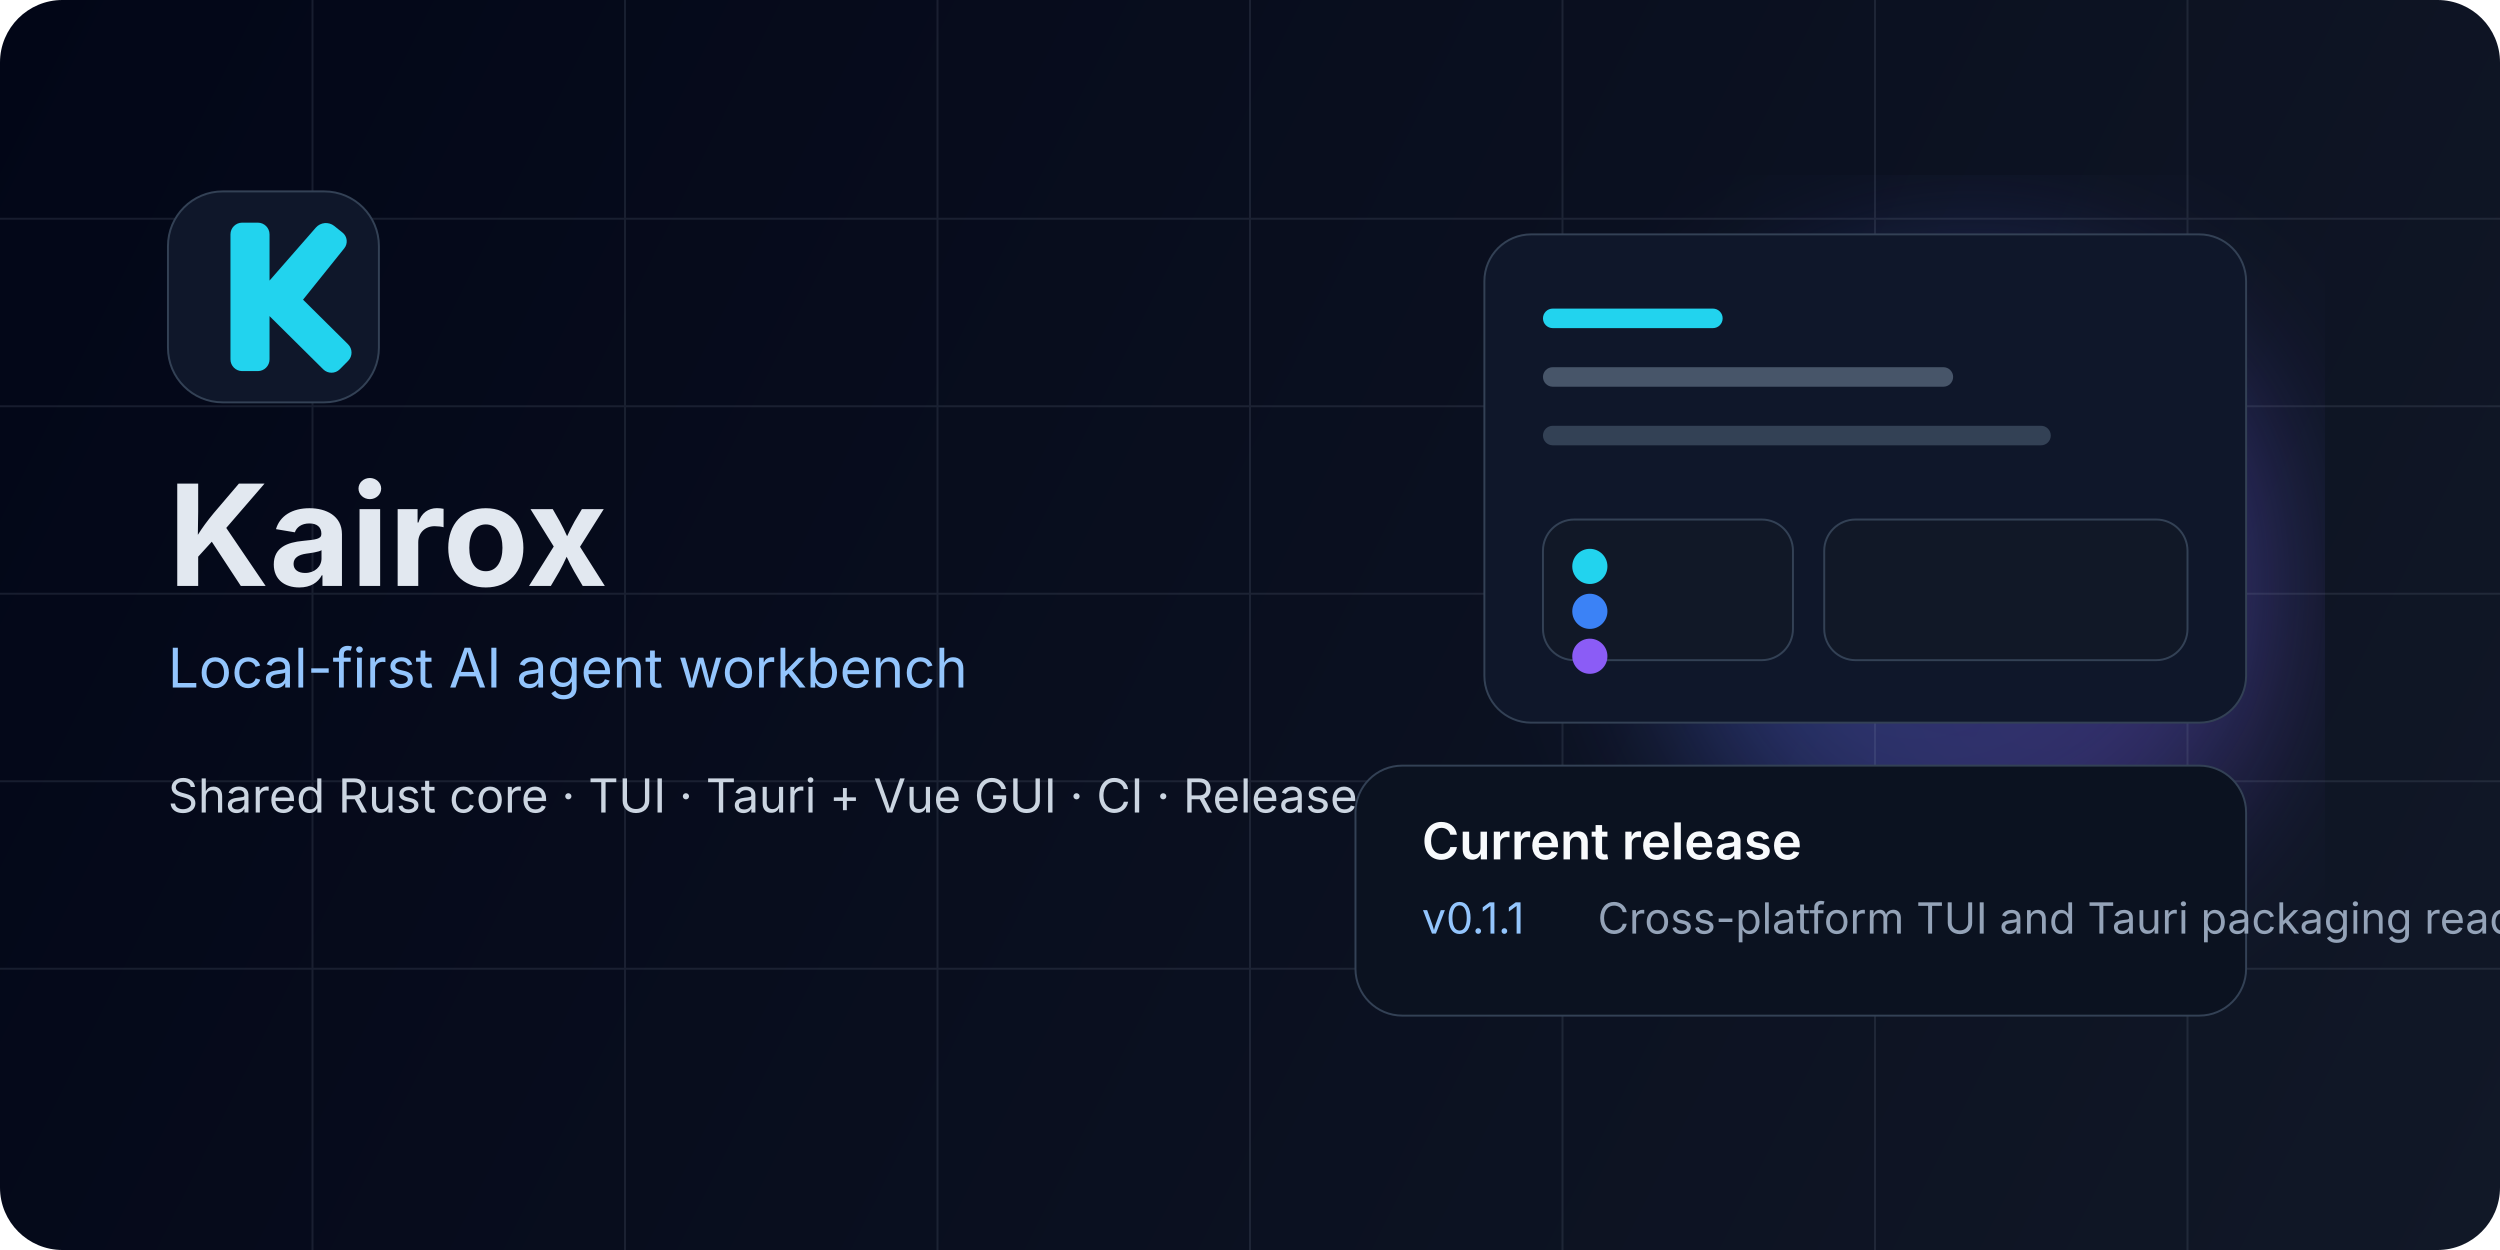
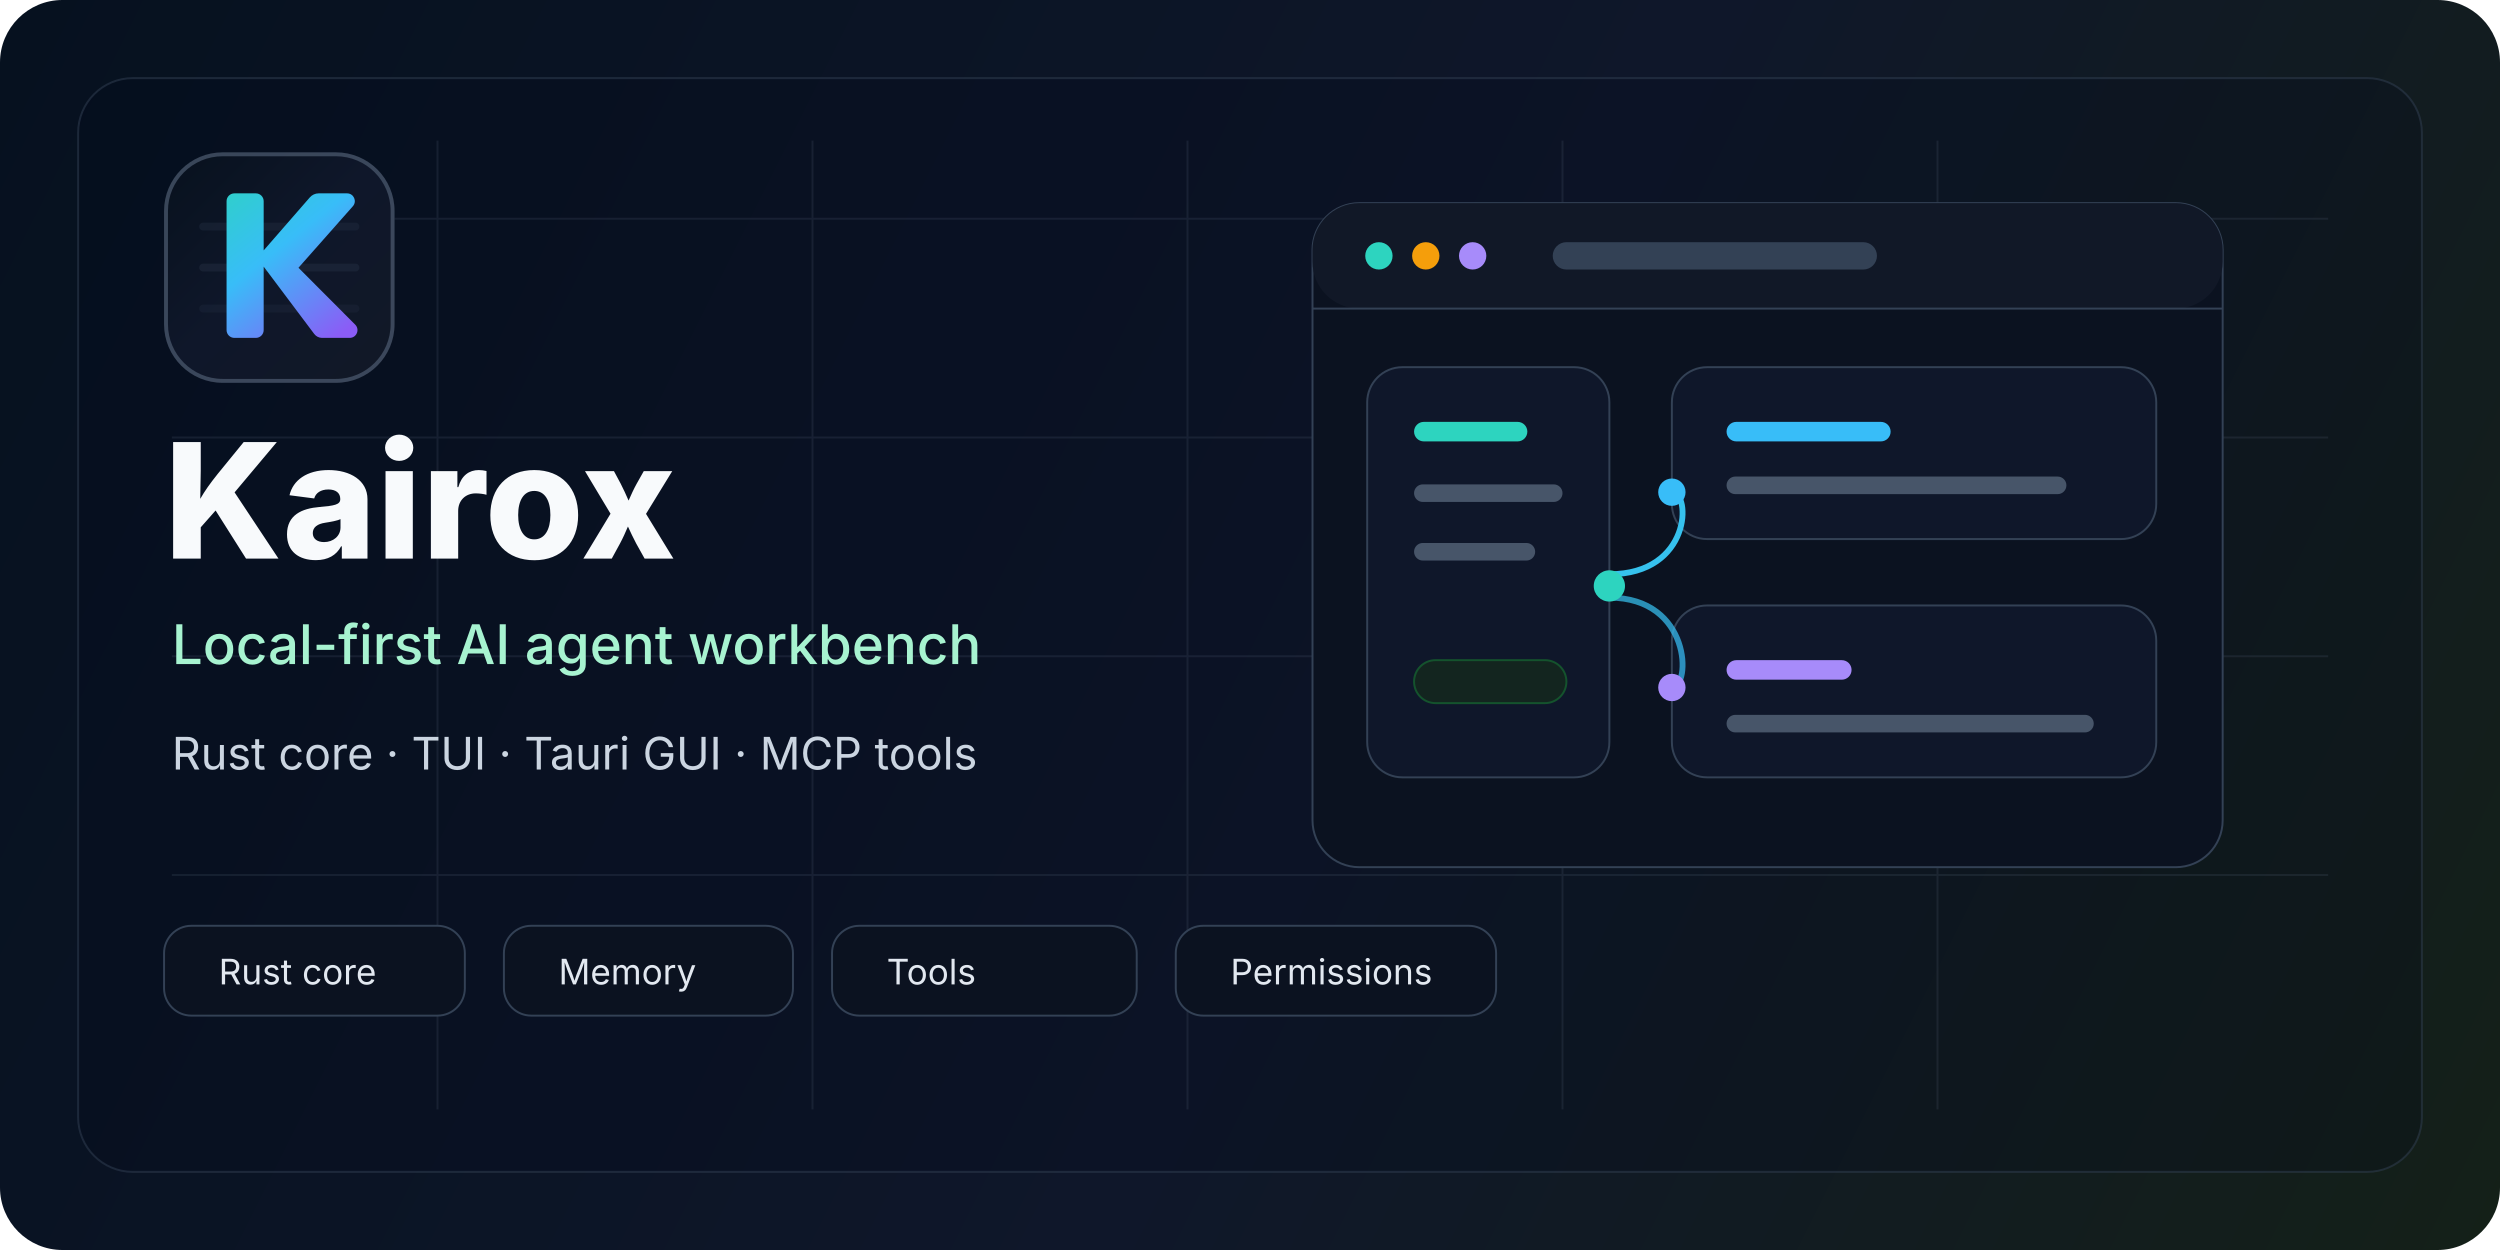
<svg xmlns="http://www.w3.org/2000/svg" width="1280" height="640" viewBox="0 0 1280 640" fill="none" role="img" aria-labelledby="title desc">
  <defs>
-     <linearGradient id="bg" x1="0" y1="0" x2="1280" y2="640" gradientUnits="userSpaceOnUse">
-       <stop stop-color="#020617" />
+     <linearGradient id="bannerBg" x1="0" y1="0" x2="1280" y2="640" gradientUnits="userSpaceOnUse">
+       <stop stop-color="#06111F" />
+       <stop offset="0.55" stop-color="#0F172A" />
+       <stop offset="1" stop-color="#142018" />
+     </linearGradient>
+     <linearGradient id="tile" x1="88" y1="72" x2="198" y2="182" gradientUnits="userSpaceOnUse">
+       <stop stop-color="#07111D" />
+       <stop offset="0.52" stop-color="#0F172A" />
      <stop offset="1" stop-color="#111827" />
    </linearGradient>
-     <linearGradient id="glow" x1="230" y1="120" x2="1140" y2="520" gradientUnits="userSpaceOnUse">
-       <stop stop-color="#22D3EE" />
-       <stop offset="0.5" stop-color="#3B82F6" />
+     <linearGradient id="mark" x1="111" y1="88" x2="176" y2="170" gradientUnits="userSpaceOnUse">
+       <stop stop-color="#2DD4BF" />
+       <stop offset="0.48" stop-color="#38BDF8" />
      <stop offset="1" stop-color="#8B5CF6" />
    </linearGradient>
-     <filter id="blur" x="610" y="90" width="580" height="420" filterUnits="userSpaceOnUse" color-interpolation-filters="sRGB">
-       <feGaussianBlur stdDeviation="40" />
-     </filter>
+     <linearGradient id="lineAccent" x1="670" y1="128" x2="1110" y2="468" gradientUnits="userSpaceOnUse">
+       <stop stop-color="#2DD4BF" />
+       <stop offset="0.52" stop-color="#38BDF8" />
+       <stop offset="1" stop-color="#A78BFA" />
+     </linearGradient>
  </defs>
-   <rect width="1280" height="640" rx="32" fill="url(#bg)" />
-   <circle cx="1010" cy="300" r="160" fill="url(#glow)" filter="url(#blur)" opacity="0.35" />
-   <g opacity="0.14" stroke="#94A3B8">
-     <path d="M0 112H1280" />
-     <path d="M0 208H1280" />
-     <path d="M0 304H1280" />
-     <path d="M0 400H1280" />
-     <path d="M0 496H1280" />
-     <path d="M160 0V640" />
-     <path d="M320 0V640" />
-     <path d="M480 0V640" />
-     <path d="M640 0V640" />
-     <path d="M800 0V640" />
-     <path d="M960 0V640" />
-     <path d="M1120 0V640" />
+   <rect width="1280" height="640" rx="32" fill="url(#bannerBg)" />
+   <rect x="40" y="40" width="1200" height="560" rx="28" fill="#020617" fill-opacity="0.22" stroke="#334155" stroke-opacity="0.5" />
+   <g opacity="0.16" stroke="#64748B" stroke-width="1">
+     <path d="M88 112H1192" />
+     <path d="M88 224H1192" />
+     <path d="M88 336H1192" />
+     <path d="M88 448H1192" />
+     <path d="M224 72V568" />
+     <path d="M416 72V568" />
+     <path d="M608 72V568" />
+     <path d="M800 72V568" />
+     <path d="M992 72V568" />
  </g>
-   <g>
-     <rect x="86" y="98" width="108" height="108" rx="28" fill="#0F172A" stroke="#334155" />
-     <path d="M118 120C118 116.686 120.686 114 124 114H132C135.314 114 138 116.686 138 120V143.657L161.758 116.485C162.896 115.183 164.543 114.371 166.27 114.219C167.996 114.067 169.763 114.588 171.108 115.667L175.394 119.108C177.854 121.084 178.247 124.676 176.271 127.136L155.156 153.429L178.209 176.278C180.563 178.611 180.58 182.406 178.247 184.759L173.982 189.061C171.649 191.415 167.854 191.432 165.5 189.099L138 161.844V184C138 187.314 135.314 190 132 190H124C120.686 190 118 187.314 118 184V120Z" fill="url(#glow)" />
+   <g aria-label="Kairox mark">
+     <rect x="84" y="78" width="118" height="118" rx="30" fill="url(#tile)" />
+     <rect x="85" y="79" width="116" height="116" rx="29" stroke="#475569" stroke-opacity="0.78" stroke-width="2" />
+     <path d="M104 116H182" stroke="#1E293B" stroke-width="4" stroke-linecap="round" opacity="0.52" />
+     <path d="M104 137H182" stroke="#1E293B" stroke-width="4" stroke-linecap="round" opacity="0.62" />
+     <path d="M104 158H182" stroke="#1E293B" stroke-width="4" stroke-linecap="round" opacity="0.4" />
+     <path d="M116 103C116 100.791 117.791 99 120 99H131C133.209 99 135 100.791 135 103V128.2L158.6 101.1C159.74 99.79 161.392 99 163.128 99H177.7C181.114 99 182.931 103.036 180.67 105.593L152.815 137.095L181.858 166.206C184.368 168.722 182.585 173 179.03 173H164.901C163.325 173 161.841 172.258 160.894 170.998L135 136.51V169C135 171.209 133.209 173 131 173H120C117.791 173 116 171.209 116 169V103Z" fill="url(#mark)" />
  </g>
-   <g>
-     <text x="86" y="300" fill="#E2E8F0" font-size="72" font-family="-apple-system, BlinkMacSystemFont, 'Segoe UI', sans-serif" font-weight="700">Kairox</text>
-     <text x="86" y="352" fill="#93C5FD" font-size="28" font-family="-apple-system, BlinkMacSystemFont, 'Segoe UI', sans-serif">Local-first AI agent workbench</text>
-     <text x="86" y="416" fill="#CBD5E1" font-size="24" font-family="-apple-system, BlinkMacSystemFont, 'Segoe UI', sans-serif">Shared Rust core · TUI · Tauri + Vue GUI · CI · Release automation</text>
+   <g aria-label="Kairox title">
+     <text x="84" y="286" fill="#F8FAFC" font-size="82" font-family="-apple-system, BlinkMacSystemFont, 'Segoe UI', sans-serif" font-weight="760">Kairox</text>
+     <text x="88" y="340" fill="#A7F3D0" font-size="28" font-family="-apple-system, BlinkMacSystemFont, 'Segoe UI', sans-serif" font-weight="520">Local-first AI agent workbench</text>
+     <text x="88" y="394" fill="#CBD5E1" font-size="23" font-family="-apple-system, BlinkMacSystemFont, 'Segoe UI', sans-serif">Rust core · TUI · Tauri GUI · MCP tools</text>
  </g>
-   <g>
-     <rect x="760" y="120" width="390" height="250" rx="24" fill="#0F172A" stroke="#334155" />
-     <rect x="790" y="158" width="92" height="10" rx="5" fill="#22D3EE" />
-     <rect x="790" y="188" width="210" height="10" rx="5" fill="#475569" />
-     <rect x="790" y="218" width="260" height="10" rx="5" fill="#334155" />
-     <rect x="790" y="266" width="128" height="72" rx="16" fill="#111827" stroke="#334155" />
-     <rect x="934" y="266" width="186" height="72" rx="16" fill="#111827" stroke="#334155" />
-     <circle cx="814" cy="290" r="9" fill="#22D3EE" />
-     <circle cx="814" cy="313" r="9" fill="#3B82F6" />
-     <circle cx="814" cy="336" r="9" fill="#8B5CF6" />
+   <g aria-label="Workbench preview">
+     <rect x="672" y="104" width="466" height="340" rx="24" fill="#0B1220" stroke="#334155" />
+     <rect x="672" y="104" width="466" height="54" rx="24" fill="#111827" />
+     <path d="M672 158H1138" stroke="#334155" />
+     <circle cx="706" cy="131" r="7" fill="#2DD4BF" />
+     <circle cx="730" cy="131" r="7" fill="#F59E0B" />
+     <circle cx="754" cy="131" r="7" fill="#A78BFA" />
+     <rect x="795" y="124" width="166" height="14" rx="7" fill="#334155" />
+     <rect x="700" y="188" width="124" height="210" rx="18" fill="#0F172A" stroke="#334155" />
+     <rect x="724" y="216" width="58" height="10" rx="5" fill="#2DD4BF" />
+     <rect x="724" y="248" width="76" height="9" rx="4.5" fill="#475569" />
+     <rect x="724" y="278" width="62" height="9" rx="4.5" fill="#475569" />
+     <rect x="724" y="338" width="78" height="22" rx="11" fill="#13251F" stroke="#14532D" />
+     <rect x="856" y="188" width="248" height="88" rx="18" fill="#0F172A" stroke="#334155" />
+     <rect x="884" y="216" width="84" height="10" rx="5" fill="#38BDF8" />
+     <rect x="884" y="244" width="174" height="9" rx="4.5" fill="#475569" />
+     <rect x="856" y="310" width="248" height="88" rx="18" fill="#0F172A" stroke="#334155" />
+     <rect x="884" y="338" width="64" height="10" rx="5" fill="#A78BFA" />
+     <rect x="884" y="366" width="188" height="9" rx="4.5" fill="#475569" />
+     <path d="M824 294C866 294 866 252 856 252" stroke="url(#lineAccent)" stroke-width="3" stroke-linecap="round" />
+     <path d="M824 306C866 306 866 352 856 352" stroke="url(#lineAccent)" stroke-width="3" stroke-linecap="round" opacity="0.72" />
+     <circle cx="824" cy="300" r="8" fill="#2DD4BF" />
+     <circle cx="856" cy="252" r="7" fill="#38BDF8" />
+     <circle cx="856" cy="352" r="7" fill="#A78BFA" />
  </g>
-   <g>
-     <rect x="694" y="392" width="456" height="128" rx="24" fill="#0B1220" stroke="#334155" />
-     <text x="728" y="440" fill="#F8FAFC" font-size="26" font-family="-apple-system, BlinkMacSystemFont, 'Segoe UI', sans-serif" font-weight="600">Current release</text>
-     <text x="728" y="478" fill="#93C5FD" font-size="22" font-family="-apple-system, BlinkMacSystemFont, 'Segoe UI', sans-serif">v0.1.1</text>
-     <text x="818" y="478" fill="#94A3B8" font-size="22" font-family="-apple-system, BlinkMacSystemFont, 'Segoe UI', sans-serif">Cross-platform TUI and Tauri packaging ready</text>
+   <g aria-label="Capability labels">
+     <rect x="84" y="474" width="154" height="46" rx="14" fill="#0B1220" stroke="#334155" />
+     <text x="112" y="504" fill="#E2E8F0" font-size="18" font-family="-apple-system, BlinkMacSystemFont, 'Segoe UI', sans-serif">Rust core</text>
+     <rect x="258" y="474" width="148" height="46" rx="14" fill="#0B1220" stroke="#334155" />
+     <text x="286" y="504" fill="#E2E8F0" font-size="18" font-family="-apple-system, BlinkMacSystemFont, 'Segoe UI', sans-serif">Memory</text>
+     <rect x="426" y="474" width="156" height="46" rx="14" fill="#0B1220" stroke="#334155" />
+     <text x="454" y="504" fill="#E2E8F0" font-size="18" font-family="-apple-system, BlinkMacSystemFont, 'Segoe UI', sans-serif">Tools</text>
+     <rect x="602" y="474" width="164" height="46" rx="14" fill="#0B1220" stroke="#334155" />
+     <text x="630" y="504" fill="#E2E8F0" font-size="18" font-family="-apple-system, BlinkMacSystemFont, 'Segoe UI', sans-serif">Permissions</text>
  </g>
</svg>
